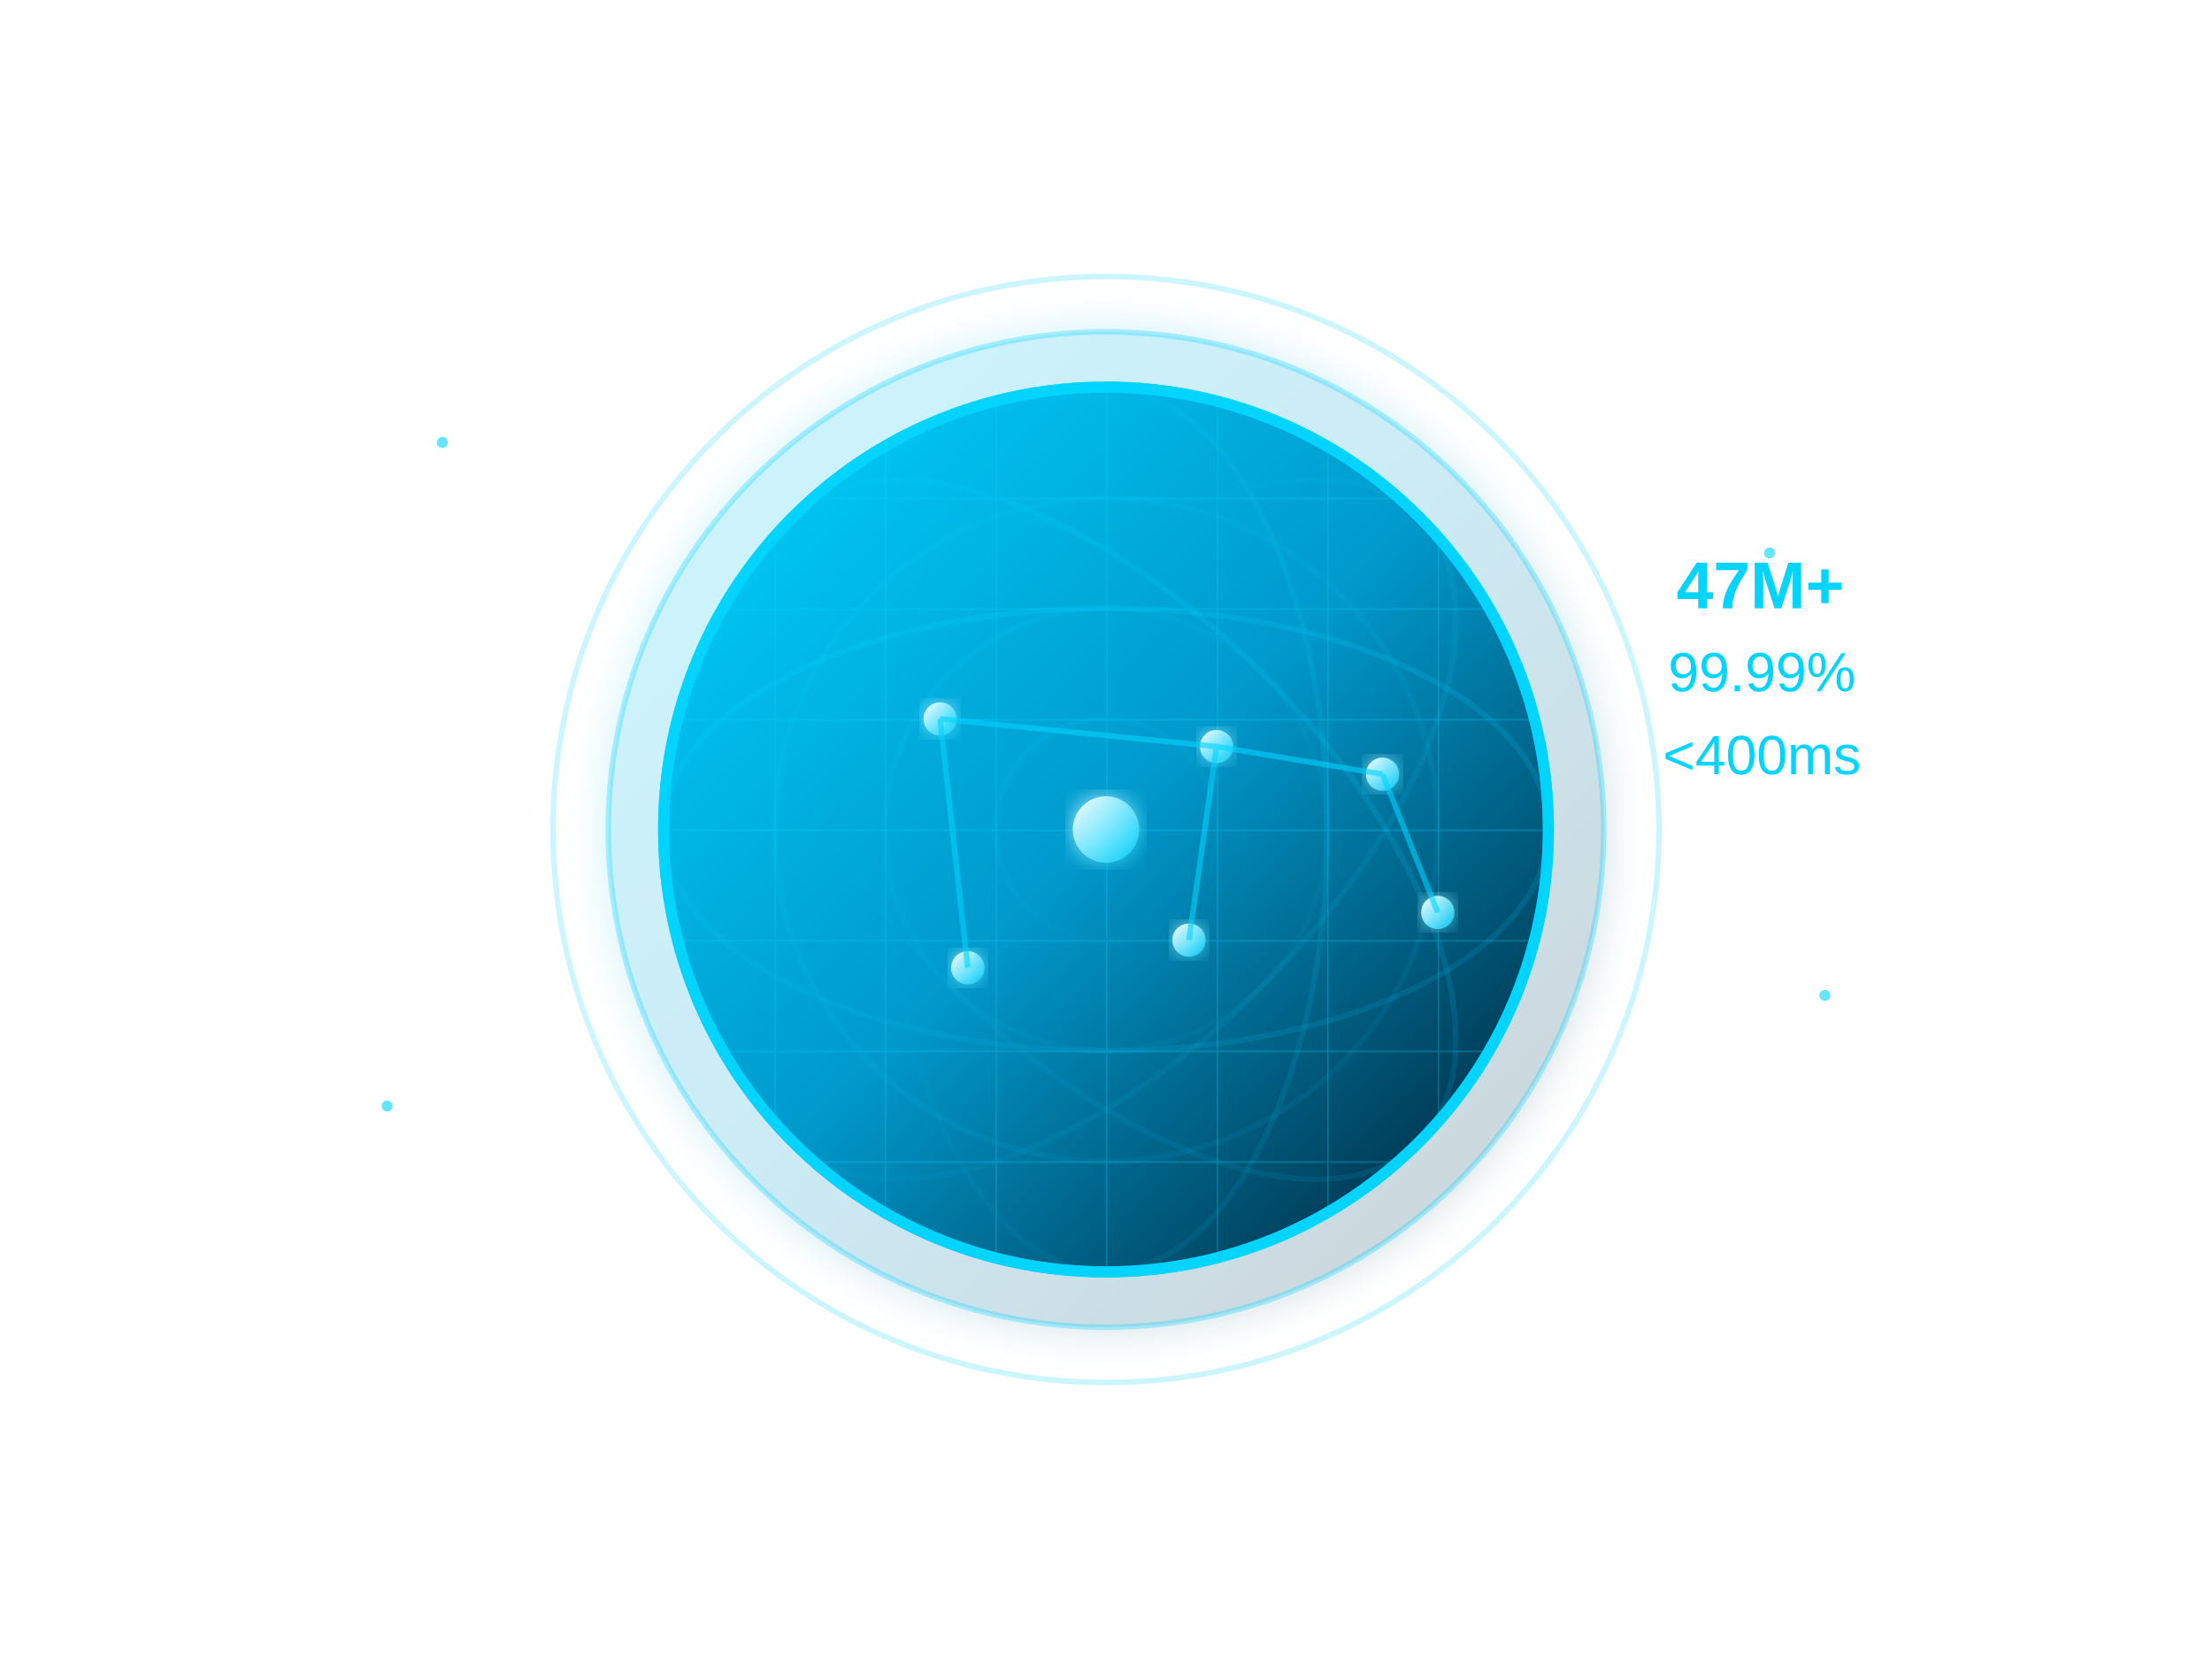
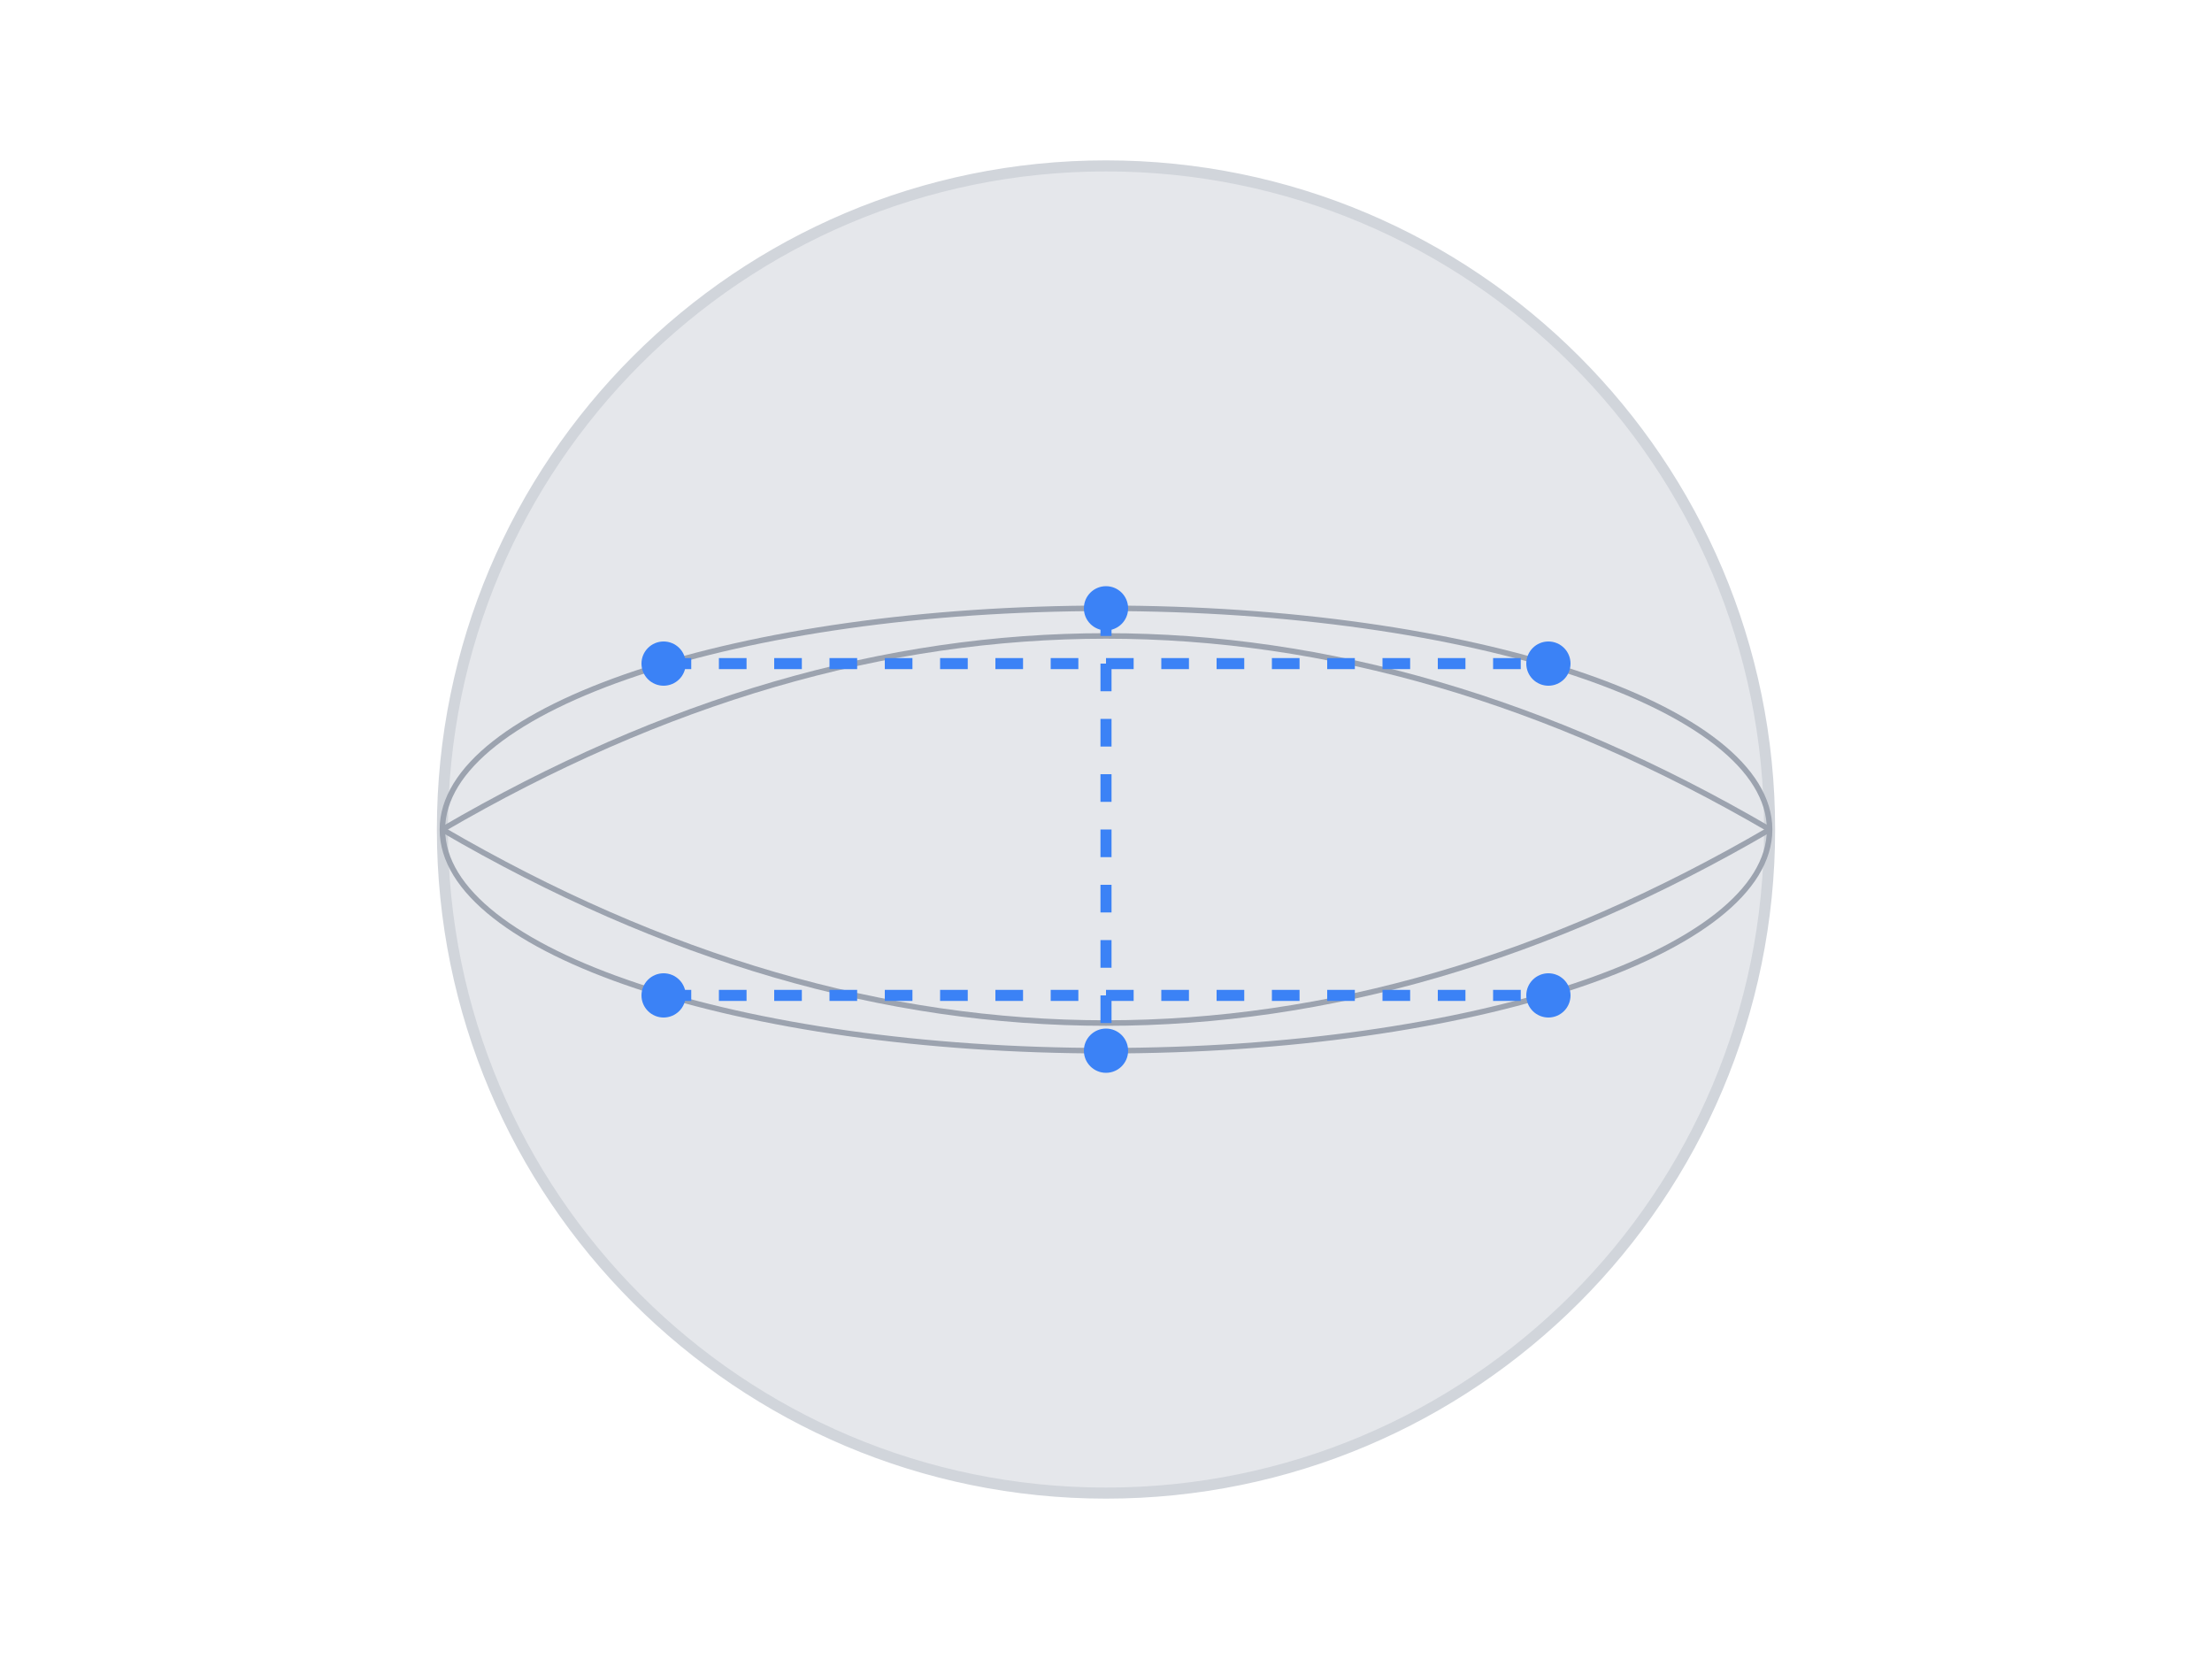
<svg xmlns="http://www.w3.org/2000/svg" width="400" height="300" viewBox="0 0 400 300" fill="none">
-   <defs>
-     <linearGradient id="globeGradient" x1="0%" y1="0%" x2="100%" y2="100%">
-       <stop offset="0%" style="stop-color:#00d4ff;stop-opacity:1" />
-       <stop offset="50%" style="stop-color:#0099cc;stop-opacity:1" />
-       <stop offset="100%" style="stop-color:#001a2c;stop-opacity:1" />
-     </linearGradient>
-     <linearGradient id="meridianGradient" x1="0%" y1="0%" x2="100%" y2="100%">
-       <stop offset="0%" style="stop-color:#00d4ff;stop-opacity:0.6" />
-       <stop offset="100%" style="stop-color:#0099cc;stop-opacity:0.3" />
-     </linearGradient>
-     <linearGradient id="parallelGradient" x1="0%" y1="0%" x2="100%" y2="100%">
-       <stop offset="0%" style="stop-color:#00d4ff;stop-opacity:0.4" />
-       <stop offset="100%" style="stop-color:#0099cc;stop-opacity:0.2" />
-     </linearGradient>
-     <linearGradient id="nodeGradient" x1="0%" y1="0%" x2="100%" y2="100%">
-       <stop offset="0%" style="stop-color:#ffffff;stop-opacity:1" />
-       <stop offset="100%" style="stop-color:#00d4ff;stop-opacity:0.8" />
-     </linearGradient>
-     <filter id="glow">
-       <feGaussianBlur stdDeviation="4" result="coloredBlur" />
-       <feMerge>
-         <feMergeNode in="coloredBlur" />
-         <feMergeNode in="SourceGraphic" />
-       </feMerge>
-     </filter>
-     <filter id="innerGlow">
-       <feGaussianBlur stdDeviation="2" result="coloredBlur" />
-       <feMerge>
-         <feMergeNode in="coloredBlur" />
-         <feMergeNode in="SourceGraphic" />
-       </feMerge>
-     </filter>
-     <pattern id="gridPattern" x="0" y="0" width="20" height="20" patternUnits="userSpaceOnUse">
-       <path d="M 20 0 L 0 0 0 20" fill="none" stroke="#00d4ff" stroke-width="0.5" opacity="0.3" />
-     </pattern>
-   </defs>
-   <rect width="400" height="300" fill="transparent" />
-   <g transform="translate(200, 150)">
-     <circle cx="0" cy="0" r="90" fill="url(#globeGradient)" filter="url(#glow)" opacity="0.2" />
-     <circle cx="0" cy="0" r="80" fill="url(#globeGradient)" stroke="#00d4ff" stroke-width="2" />
-     <circle cx="0" cy="0" r="80" fill="url(#gridPattern)" />
-     <ellipse cx="0" cy="0" rx="80" ry="40" fill="none" stroke="url(#meridianGradient)" stroke-width="1" opacity="0.6">
-       <animateTransform attributeName="transform" type="rotate" values="0;360" dur="30s" repeatCount="indefinite" />
-     </ellipse>
-     <ellipse cx="0" cy="0" rx="80" ry="40" fill="none" stroke="url(#meridianGradient)" stroke-width="1" opacity="0.4" transform="rotate(45)">
-       <animateTransform attributeName="transform" type="rotate" values="45;405" dur="30s" repeatCount="indefinite" />
-     </ellipse>
-     <ellipse cx="0" cy="0" rx="80" ry="40" fill="none" stroke="url(#meridianGradient)" stroke-width="1" opacity="0.3" transform="rotate(90)">
-       <animateTransform attributeName="transform" type="rotate" values="90;450" dur="30s" repeatCount="indefinite" />
-     </ellipse>
-     <ellipse cx="0" cy="0" rx="80" ry="40" fill="none" stroke="url(#meridianGradient)" stroke-width="1" opacity="0.2" transform="rotate(135)">
-       <animateTransform attributeName="transform" type="rotate" values="135;495" dur="30s" repeatCount="indefinite" />
-     </ellipse>
-     <circle cx="0" cy="0" r="60" fill="none" stroke="url(#parallelGradient)" stroke-width="1" opacity="0.5" />
-     <circle cx="0" cy="0" r="40" fill="none" stroke="url(#parallelGradient)" stroke-width="1" opacity="0.4" />
-     <circle cx="0" cy="0" r="20" fill="none" stroke="url(#parallelGradient)" stroke-width="1" opacity="0.3" />
-     <circle cx="0" cy="0" r="80" fill="none" stroke="#00d4ff" stroke-width="2" opacity="0.8" />
-     <circle cx="-30" cy="-20" r="3" fill="url(#nodeGradient)" filter="url(#innerGlow)">
-       <animate attributeName="r" values="3;5;3" dur="2s" repeatCount="indefinite" />
-       <animate attributeName="opacity" values="0.8;1;0.8" dur="2s" repeatCount="indefinite" />
-     </circle>
-     <circle cx="20" cy="-15" r="3" fill="url(#nodeGradient)" filter="url(#innerGlow)">
-       <animate attributeName="r" values="3;5;3" dur="2s" repeatCount="indefinite" begin="0.5s" />
-       <animate attributeName="opacity" values="0.8;1;0.8" dur="2s" repeatCount="indefinite" begin="0.5s" />
-     </circle>
-     <circle cx="50" cy="-10" r="3" fill="url(#nodeGradient)" filter="url(#innerGlow)">
-       <animate attributeName="r" values="3;5;3" dur="2s" repeatCount="indefinite" begin="1s" />
-       <animate attributeName="opacity" values="0.8;1;0.8" dur="2s" repeatCount="indefinite" begin="1s" />
-     </circle>
-     <circle cx="-25" cy="25" r="3" fill="url(#nodeGradient)" filter="url(#innerGlow)">
-       <animate attributeName="r" values="3;5;3" dur="2s" repeatCount="indefinite" begin="1.5s" />
-       <animate attributeName="opacity" values="0.8;1;0.8" dur="2s" repeatCount="indefinite" begin="1.5s" />
-     </circle>
-     <circle cx="15" cy="20" r="3" fill="url(#nodeGradient)" filter="url(#innerGlow)">
-       <animate attributeName="r" values="3;5;3" dur="2s" repeatCount="indefinite" begin="0.8s" />
-       <animate attributeName="opacity" values="0.8;1;0.8" dur="2s" repeatCount="indefinite" begin="0.8s" />
-     </circle>
-     <circle cx="60" cy="15" r="3" fill="url(#nodeGradient)" filter="url(#innerGlow)">
-       <animate attributeName="r" values="3;5;3" dur="2s" repeatCount="indefinite" begin="1.2s" />
-       <animate attributeName="opacity" values="0.8;1;0.8" dur="2s" repeatCount="indefinite" begin="1.2s" />
-     </circle>
-     <g stroke="#00d4ff" stroke-width="1" opacity="0.6">
-       <line x1="-30" y1="-20" x2="20" y2="-15">
-         <animate attributeName="stroke-dasharray" values="0,100;50,50;0,100" dur="3s" repeatCount="indefinite" />
-       </line>
-       <line x1="20" y1="-15" x2="50" y2="-10">
-         <animate attributeName="stroke-dasharray" values="0,100;50,50;0,100" dur="3s" repeatCount="indefinite" begin="0.5s" />
-       </line>
-       <line x1="-30" y1="-20" x2="-25" y2="25">
-         <animate attributeName="stroke-dasharray" values="0,100;50,50;0,100" dur="3s" repeatCount="indefinite" begin="1s" />
-       </line>
-       <line x1="20" y1="-15" x2="15" y2="20">
-         <animate attributeName="stroke-dasharray" values="0,100;50,50;0,100" dur="3s" repeatCount="indefinite" begin="1.5s" />
-       </line>
-       <line x1="50" y1="-10" x2="60" y2="15">
-         <animate attributeName="stroke-dasharray" values="0,100;50,50;0,100" dur="3s" repeatCount="indefinite" begin="2s" />
-       </line>
-     </g>
-     <circle cx="0" cy="0" r="6" fill="url(#nodeGradient)" filter="url(#innerGlow)">
-       <animate attributeName="r" values="6;8;6" dur="1.5s" repeatCount="indefinite" />
-       <animate attributeName="opacity" values="1;0.7;1" dur="1.5s" repeatCount="indefinite" />
-     </circle>
-     <circle cx="0" cy="0" r="90" fill="none" stroke="#00d4ff" stroke-width="1" opacity="0.3">
-       <animate attributeName="stroke-dasharray" values="0,600;300,300;0,600" dur="4s" repeatCount="indefinite" />
-     </circle>
-     <circle cx="0" cy="0" r="100" fill="none" stroke="#00d4ff" stroke-width="1" opacity="0.2">
-       <animate attributeName="stroke-dasharray" values="0,700;350,350;0,700" dur="4s" repeatCount="indefinite" begin="2s" />
-     </circle>
-   </g>
-   <g>
-     <circle cx="80" cy="80" r="1" fill="#00d4ff" opacity="0.6">
-       <animate attributeName="cy" values="80;60;80" dur="4s" repeatCount="indefinite" />
-       <animate attributeName="opacity" values="0.6;1;0.6" dur="4s" repeatCount="indefinite" />
-     </circle>
-     <circle cx="320" cy="100" r="1" fill="#00d4ff" opacity="0.6">
-       <animate attributeName="cy" values="100;80;100" dur="4s" repeatCount="indefinite" begin="1s" />
-       <animate attributeName="opacity" values="0.6;1;0.6" dur="4s" repeatCount="indefinite" begin="1s" />
-     </circle>
-     <circle cx="70" cy="200" r="1" fill="#00d4ff" opacity="0.6">
-       <animate attributeName="cy" values="200;220;200" dur="4s" repeatCount="indefinite" begin="2s" />
-       <animate attributeName="opacity" values="0.6;1;0.6" dur="4s" repeatCount="indefinite" begin="2s" />
-     </circle>
-     <circle cx="330" cy="180" r="1" fill="#00d4ff" opacity="0.6">
-       <animate attributeName="cy" values="180;160;180" dur="4s" repeatCount="indefinite" begin="3s" />
-       <animate attributeName="opacity" values="0.6;1;0.6" dur="4s" repeatCount="indefinite" begin="3s" />
-     </circle>
-   </g>
-   <g transform="translate(200, 150)">
-     <text x="120" y="-40" fill="#00d4ff" font-family="Arial, sans-serif" font-size="12" font-weight="bold" text-anchor="middle">
-       47M+
-       <animate attributeName="opacity" values="0.7;1;0.7" dur="2s" repeatCount="indefinite" />
-     </text>
-     <text x="120" y="-25" fill="#00d4ff" font-family="Arial, sans-serif" font-size="10" text-anchor="middle">
-       99.99%
-       <animate attributeName="opacity" values="0.7;1;0.7" dur="2s" repeatCount="indefinite" begin="0.5s" />
-     </text>
-     <text x="120" y="-10" fill="#00d4ff" font-family="Arial, sans-serif" font-size="10" text-anchor="middle">
-       &lt;400ms
-       <animate attributeName="opacity" values="0.7;1;0.7" dur="2s" repeatCount="indefinite" begin="1s" />
-     </text>
-   </g>
+   <circle cx="200" cy="150" r="120" fill="#E5E7EB" stroke="#D1D5DB" stroke-width="2" />
+   <path d="M80 150 Q200 80 320 150" stroke="#9CA3AF" stroke-width="1" fill="none" />
+   <path d="M80 150 Q200 220 320 150" stroke="#9CA3AF" stroke-width="1" fill="none" />
+   <ellipse cx="200" cy="150" rx="120" ry="40" stroke="#9CA3AF" stroke-width="1" fill="none" />
+   <circle cx="120" cy="120" r="4" fill="#3B82F6" />
+   <circle cx="280" cy="120" r="4" fill="#3B82F6" />
+   <circle cx="120" cy="180" r="4" fill="#3B82F6" />
+   <circle cx="280" cy="180" r="4" fill="#3B82F6" />
+   <circle cx="200" cy="110" r="4" fill="#3B82F6" />
+   <circle cx="200" cy="190" r="4" fill="#3B82F6" />
+   <path d="M120 120 L280 120" stroke="#3B82F6" stroke-width="2" stroke-dasharray="5,5" />
+   <path d="M120 180 L280 180" stroke="#3B82F6" stroke-width="2" stroke-dasharray="5,5" />
+   <path d="M200 110 L200 190" stroke="#3B82F6" stroke-width="2" stroke-dasharray="5,5" />
</svg>
